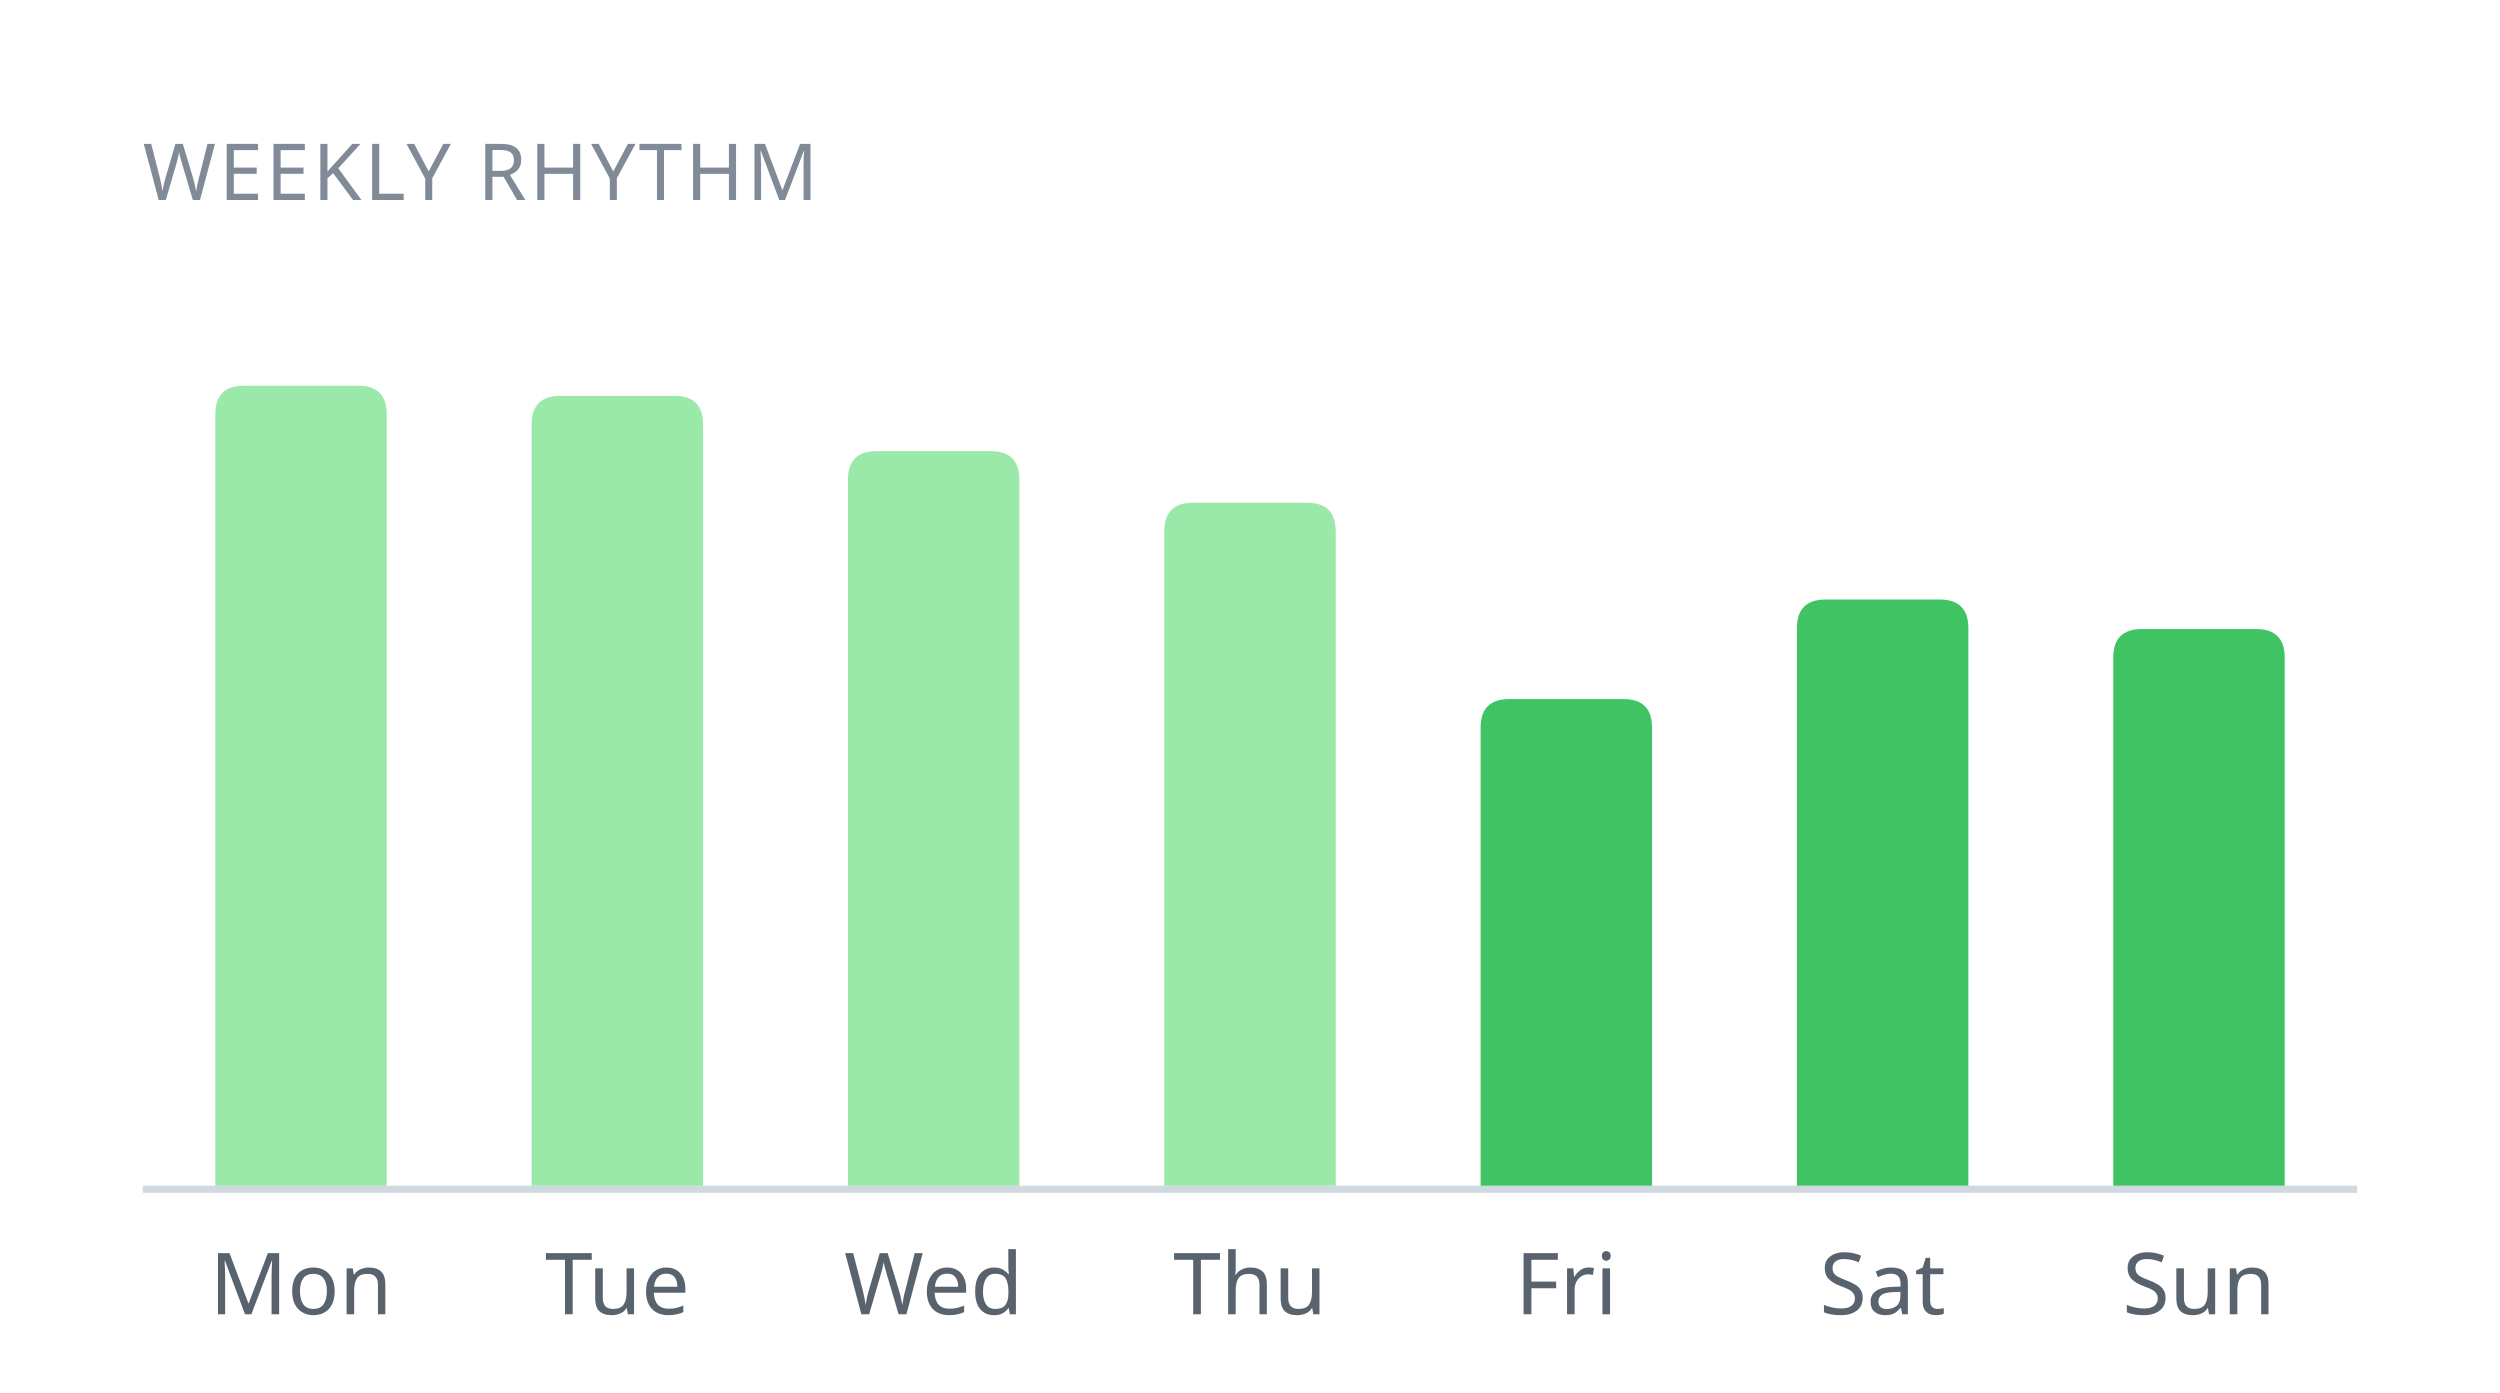
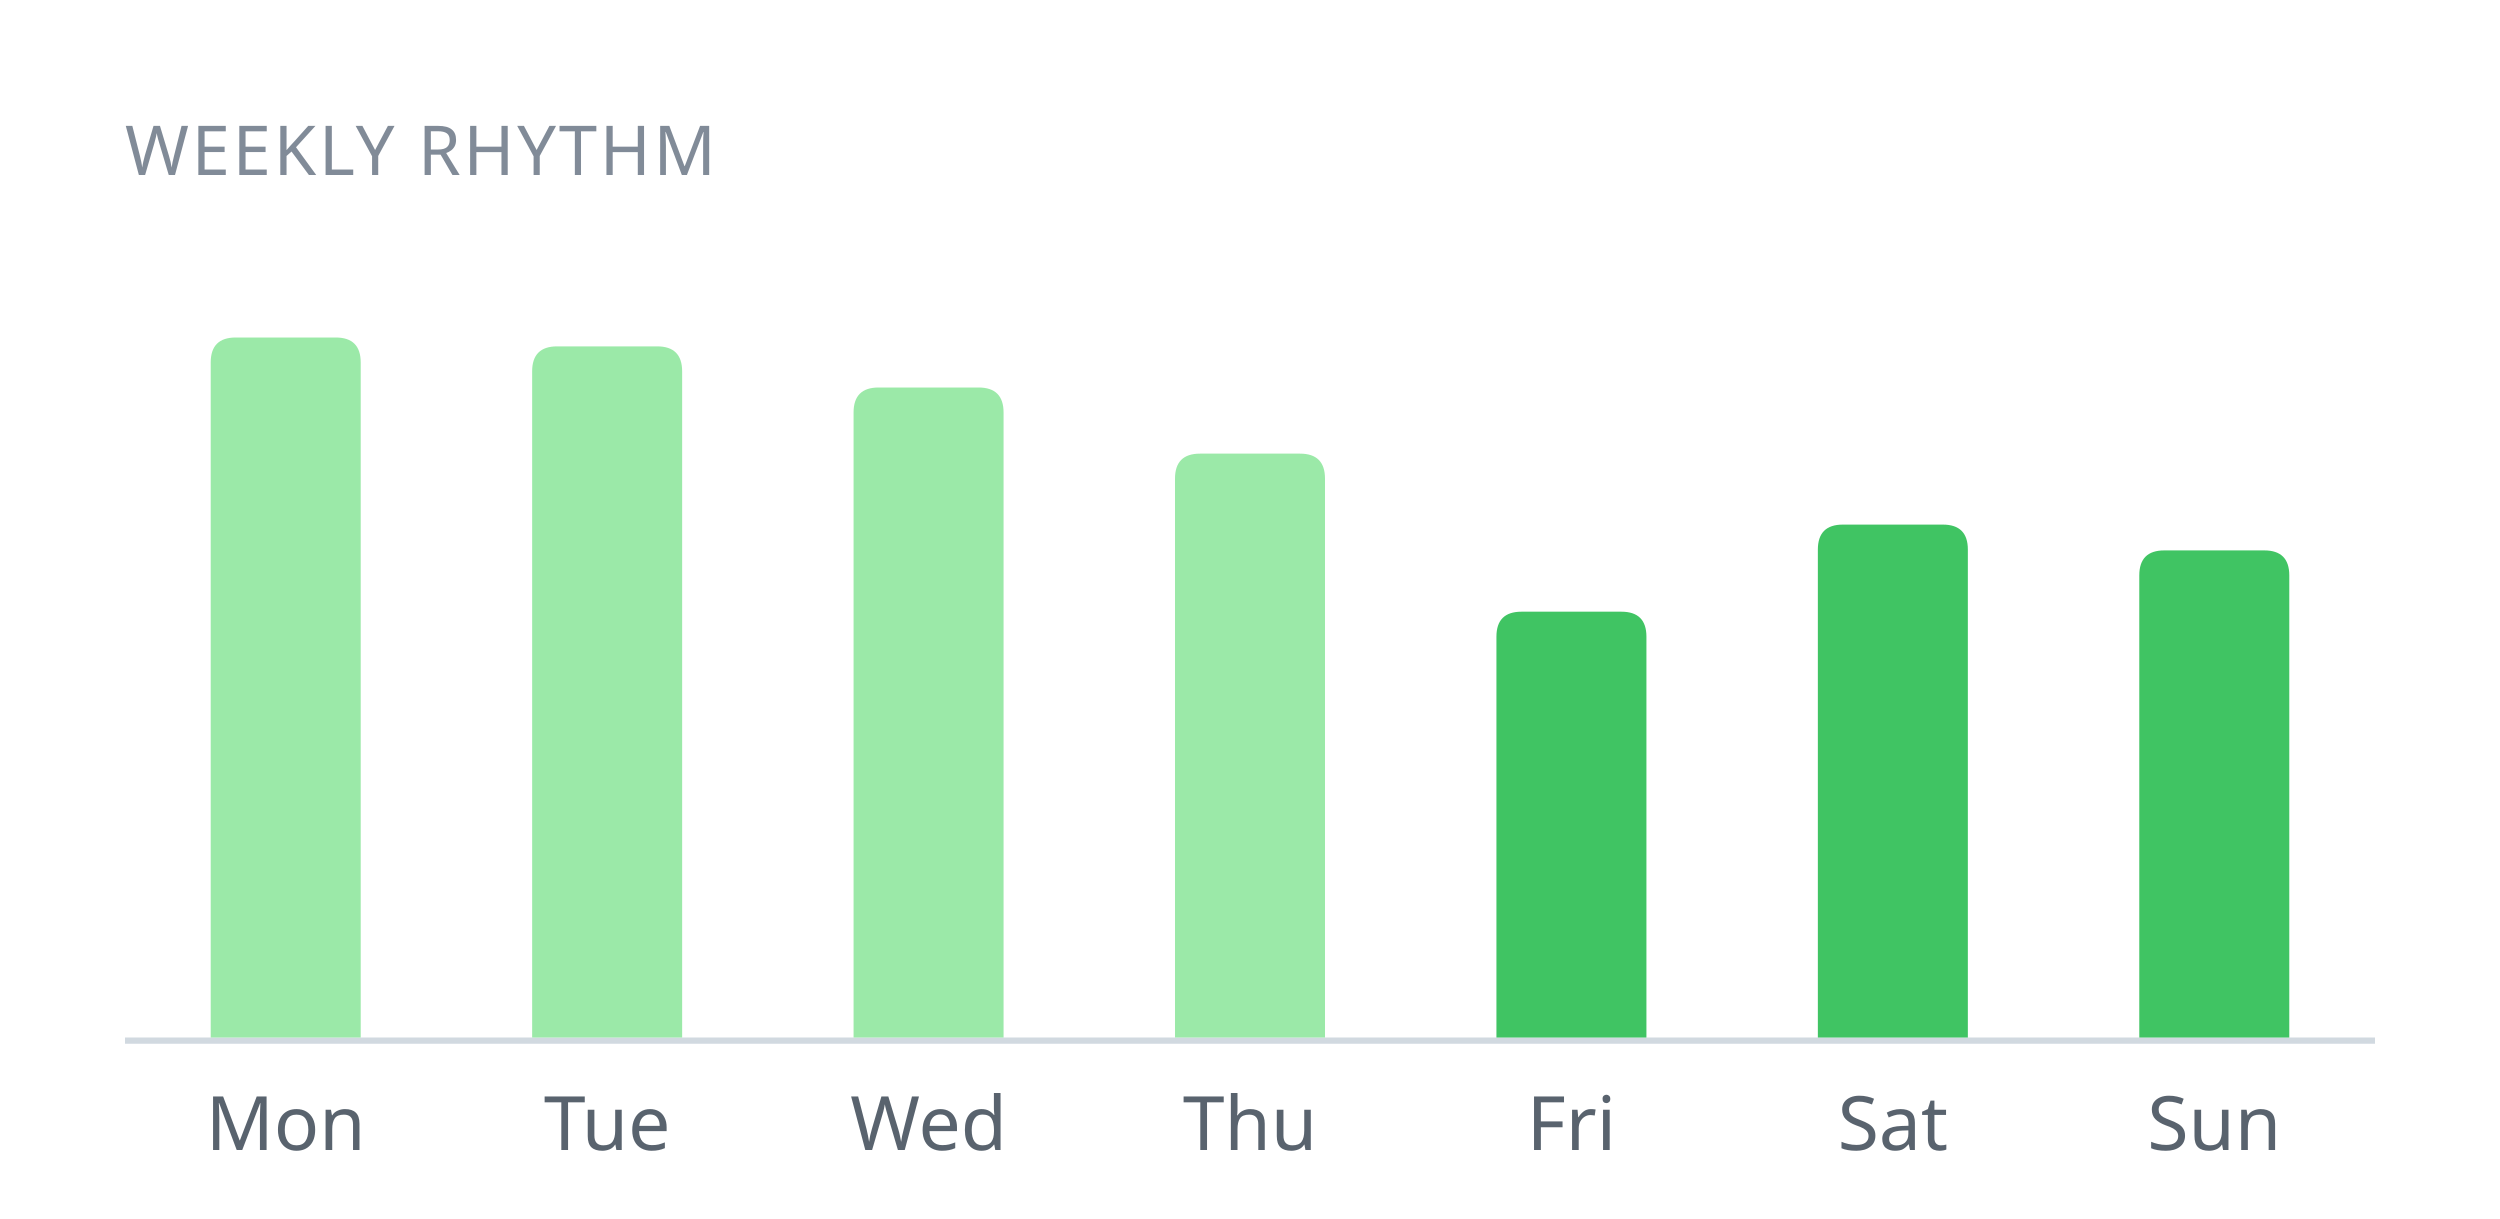
- <svg xmlns="http://www.w3.org/2000/svg" width="350" height="195" viewBox="0 0 350 195" fill="none" role="img" aria-labelledby="title desc">
+ <svg xmlns="http://www.w3.org/2000/svg" width="400" height="195" viewBox="0 0 400 195" fill="none" role="img" aria-labelledby="title desc">
  <style>
  text { font-family: -apple-system, BlinkMacSystemFont, 'Segoe UI', 'Noto Sans', Helvetica, Arial, sans-serif; fill: #1f2328; }
  .label { font-size: 14px; }
  .value { font-size: 14px; font-weight: 600; font-variant-numeric: tabular-nums; }
  .small { font-size: 12px; }
  .col { font-size: 11px; fill: #818b98; letter-spacing: 0.04em; }
  .secondary { fill: #59636e; }
  .muted { fill: #818b98; }
  .icon { fill: #59636e; }
  .fade { animation: fade 0.45s ease-out both; }
  .grow { transform-box: fill-box; transform-origin: left center; animation: grow 0.9s cubic-bezier(.2,.7,.2,1) 0.15s both; }
  .ring { animation: ring 1.2s cubic-bezier(.2,.7,.2,1) 0.2s both; }
  .pop { transform-box: fill-box; transform-origin: center; animation: pop 0.4s ease-out 0.5s both; }
  @keyframes fade { from { opacity: 0; transform: translateY(4px); } }
  @keyframes grow { from { transform: scaleX(0); } }
  @keyframes pop { from { opacity: 0; transform: scale(0.6); } }
  @media (prefers-reduced-motion: reduce) { * { animation: none !important; } }
  .rise { transform-box: fill-box; transform-origin: bottom; animation: rise 0.7s cubic-bezier(.2,.7,.2,1) both; }
  @keyframes rise { from { transform: scaleY(0); } }
</style>
-   <rect x="0.5" y="0.5" width="349" height="194" rx="6" fill="none" stroke="none" />
+   <rect x="0.5" y="0.5" width="399" height="194" rx="6" fill="none" stroke="none" />
  <text x="20" y="28" class="col">WEEKLY RHYTHM</text>
-   <line x1="20" y1="166.5" x2="330" y2="166.5" stroke="#d1d9e0" />
-   <path class="rise" style="animation-delay: 200ms" d="M30.143 166V58Q30.143 54 34.143 54H50.143Q54.143 54 54.143 58V166Z" fill="#9be9a8" />
-   <text x="42.143" y="184" text-anchor="middle" class="small secondary">Mon</text>
-   <path class="rise" style="animation-delay: 260ms" d="M74.429 166V59.419Q74.429 55.419 78.429 55.419H94.429Q98.429 55.419 98.429 59.419V166Z" fill="#9be9a8" />
-   <text x="86.429" y="184" text-anchor="middle" class="small secondary">Tue</text>
-   <path class="rise" style="animation-delay: 320ms" d="M118.714 166V67.161Q118.714 63.161 122.714 63.161H138.714Q142.714 63.161 142.714 67.161V166Z" fill="#9be9a8" />
-   <text x="130.714" y="184" text-anchor="middle" class="small secondary">Wed</text>
-   <path class="rise" style="animation-delay: 380ms" d="M163 166V74.387Q163 70.387 167 70.387H183Q187 70.387 187 74.387V166Z" fill="#9be9a8" />
-   <text x="175" y="184" text-anchor="middle" class="small secondary">Thu</text>
-   <path class="rise" style="animation-delay: 440ms" d="M207.286 166V101.871Q207.286 97.871 211.286 97.871H227.286Q231.286 97.871 231.286 101.871V166Z" fill="#40c463" />
-   <text x="219.286" y="184" text-anchor="middle" class="small secondary">Fri</text>
-   <path class="rise" style="animation-delay: 500ms" d="M251.571 166V87.935Q251.571 83.935 255.571 83.935H271.571Q275.571 83.935 275.571 87.935V166Z" fill="#40c463" />
-   <text x="263.571" y="184" text-anchor="middle" class="small secondary">Sat</text>
-   <path class="rise" style="animation-delay: 560ms" d="M295.857 166V92.065Q295.857 88.065 299.857 88.065H315.857Q319.857 88.065 319.857 92.065V166Z" fill="#40c463" />
-   <text x="307.857" y="184" text-anchor="middle" class="small secondary">Sun</text>
+   <line x1="20" y1="166.5" x2="380" y2="166.5" stroke="#d1d9e0" />
+   <path class="rise" style="animation-delay: 200ms" d="M33.714 166V58Q33.714 54 37.714 54H53.714Q57.714 54 57.714 58V166Z" fill="#9be9a8" />
+   <text x="45.714" y="184" text-anchor="middle" class="small secondary">Mon</text>
+   <path class="rise" style="animation-delay: 260ms" d="M85.143 166V59.419Q85.143 55.419 89.143 55.419H105.143Q109.143 55.419 109.143 59.419V166Z" fill="#9be9a8" />
+   <text x="97.143" y="184" text-anchor="middle" class="small secondary">Tue</text>
+   <path class="rise" style="animation-delay: 320ms" d="M136.571 166V66Q136.571 62 140.571 62H156.571Q160.571 62 160.571 66V166Z" fill="#9be9a8" />
+   <text x="148.571" y="184" text-anchor="middle" class="small secondary">Wed</text>
+   <path class="rise" style="animation-delay: 380ms" d="M188 166V76.581Q188 72.581 192 72.581H208Q212 72.581 212 76.581V166Z" fill="#9be9a8" />
+   <text x="200" y="184" text-anchor="middle" class="small secondary">Thu</text>
+   <path class="rise" style="animation-delay: 440ms" d="M239.429 166V101.871Q239.429 97.871 243.429 97.871H259.429Q263.429 97.871 263.429 101.871V166Z" fill="#40c463" />
+   <text x="251.429" y="184" text-anchor="middle" class="small secondary">Fri</text>
+   <path class="rise" style="animation-delay: 500ms" d="M290.857 166V87.935Q290.857 83.935 294.857 83.935H310.857Q314.857 83.935 314.857 87.935V166Z" fill="#40c463" />
+   <text x="302.857" y="184" text-anchor="middle" class="small secondary">Sat</text>
+   <path class="rise" style="animation-delay: 560ms" d="M342.286 166V92.065Q342.286 88.065 346.286 88.065H362.286Q366.286 88.065 366.286 92.065V166Z" fill="#40c463" />
+   <text x="354.286" y="184" text-anchor="middle" class="small secondary">Sun</text>
</svg>
